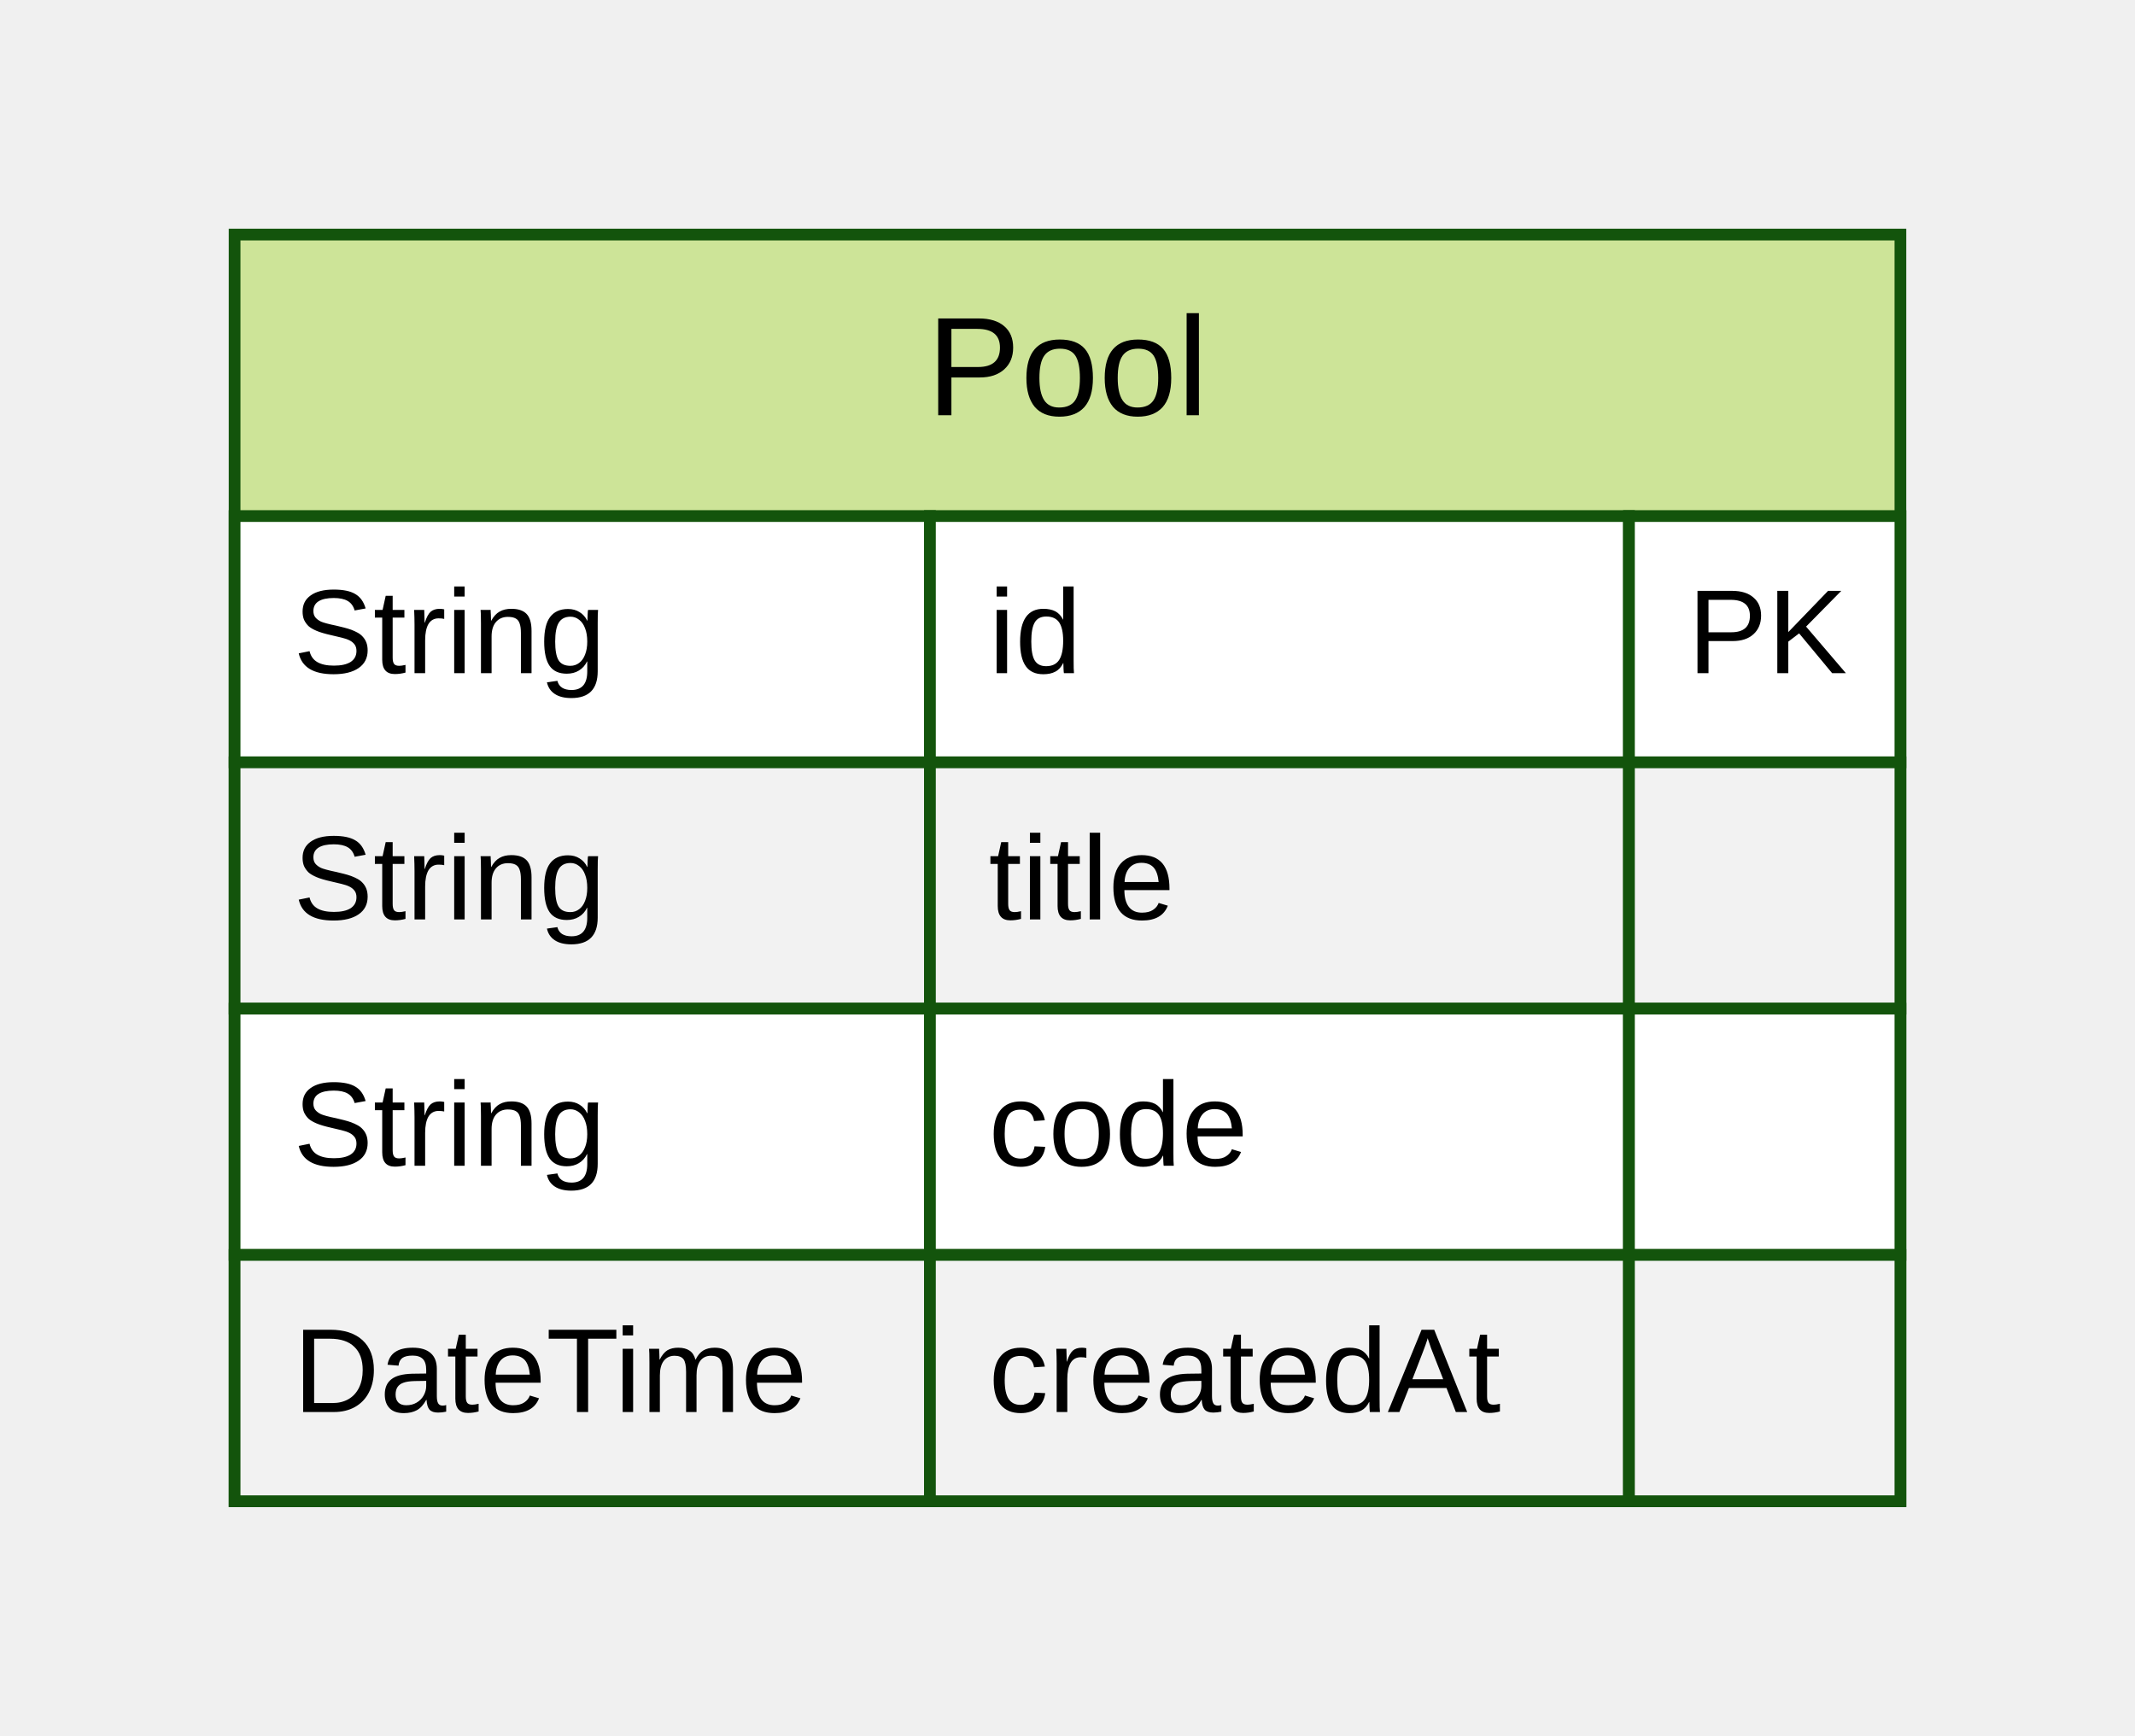
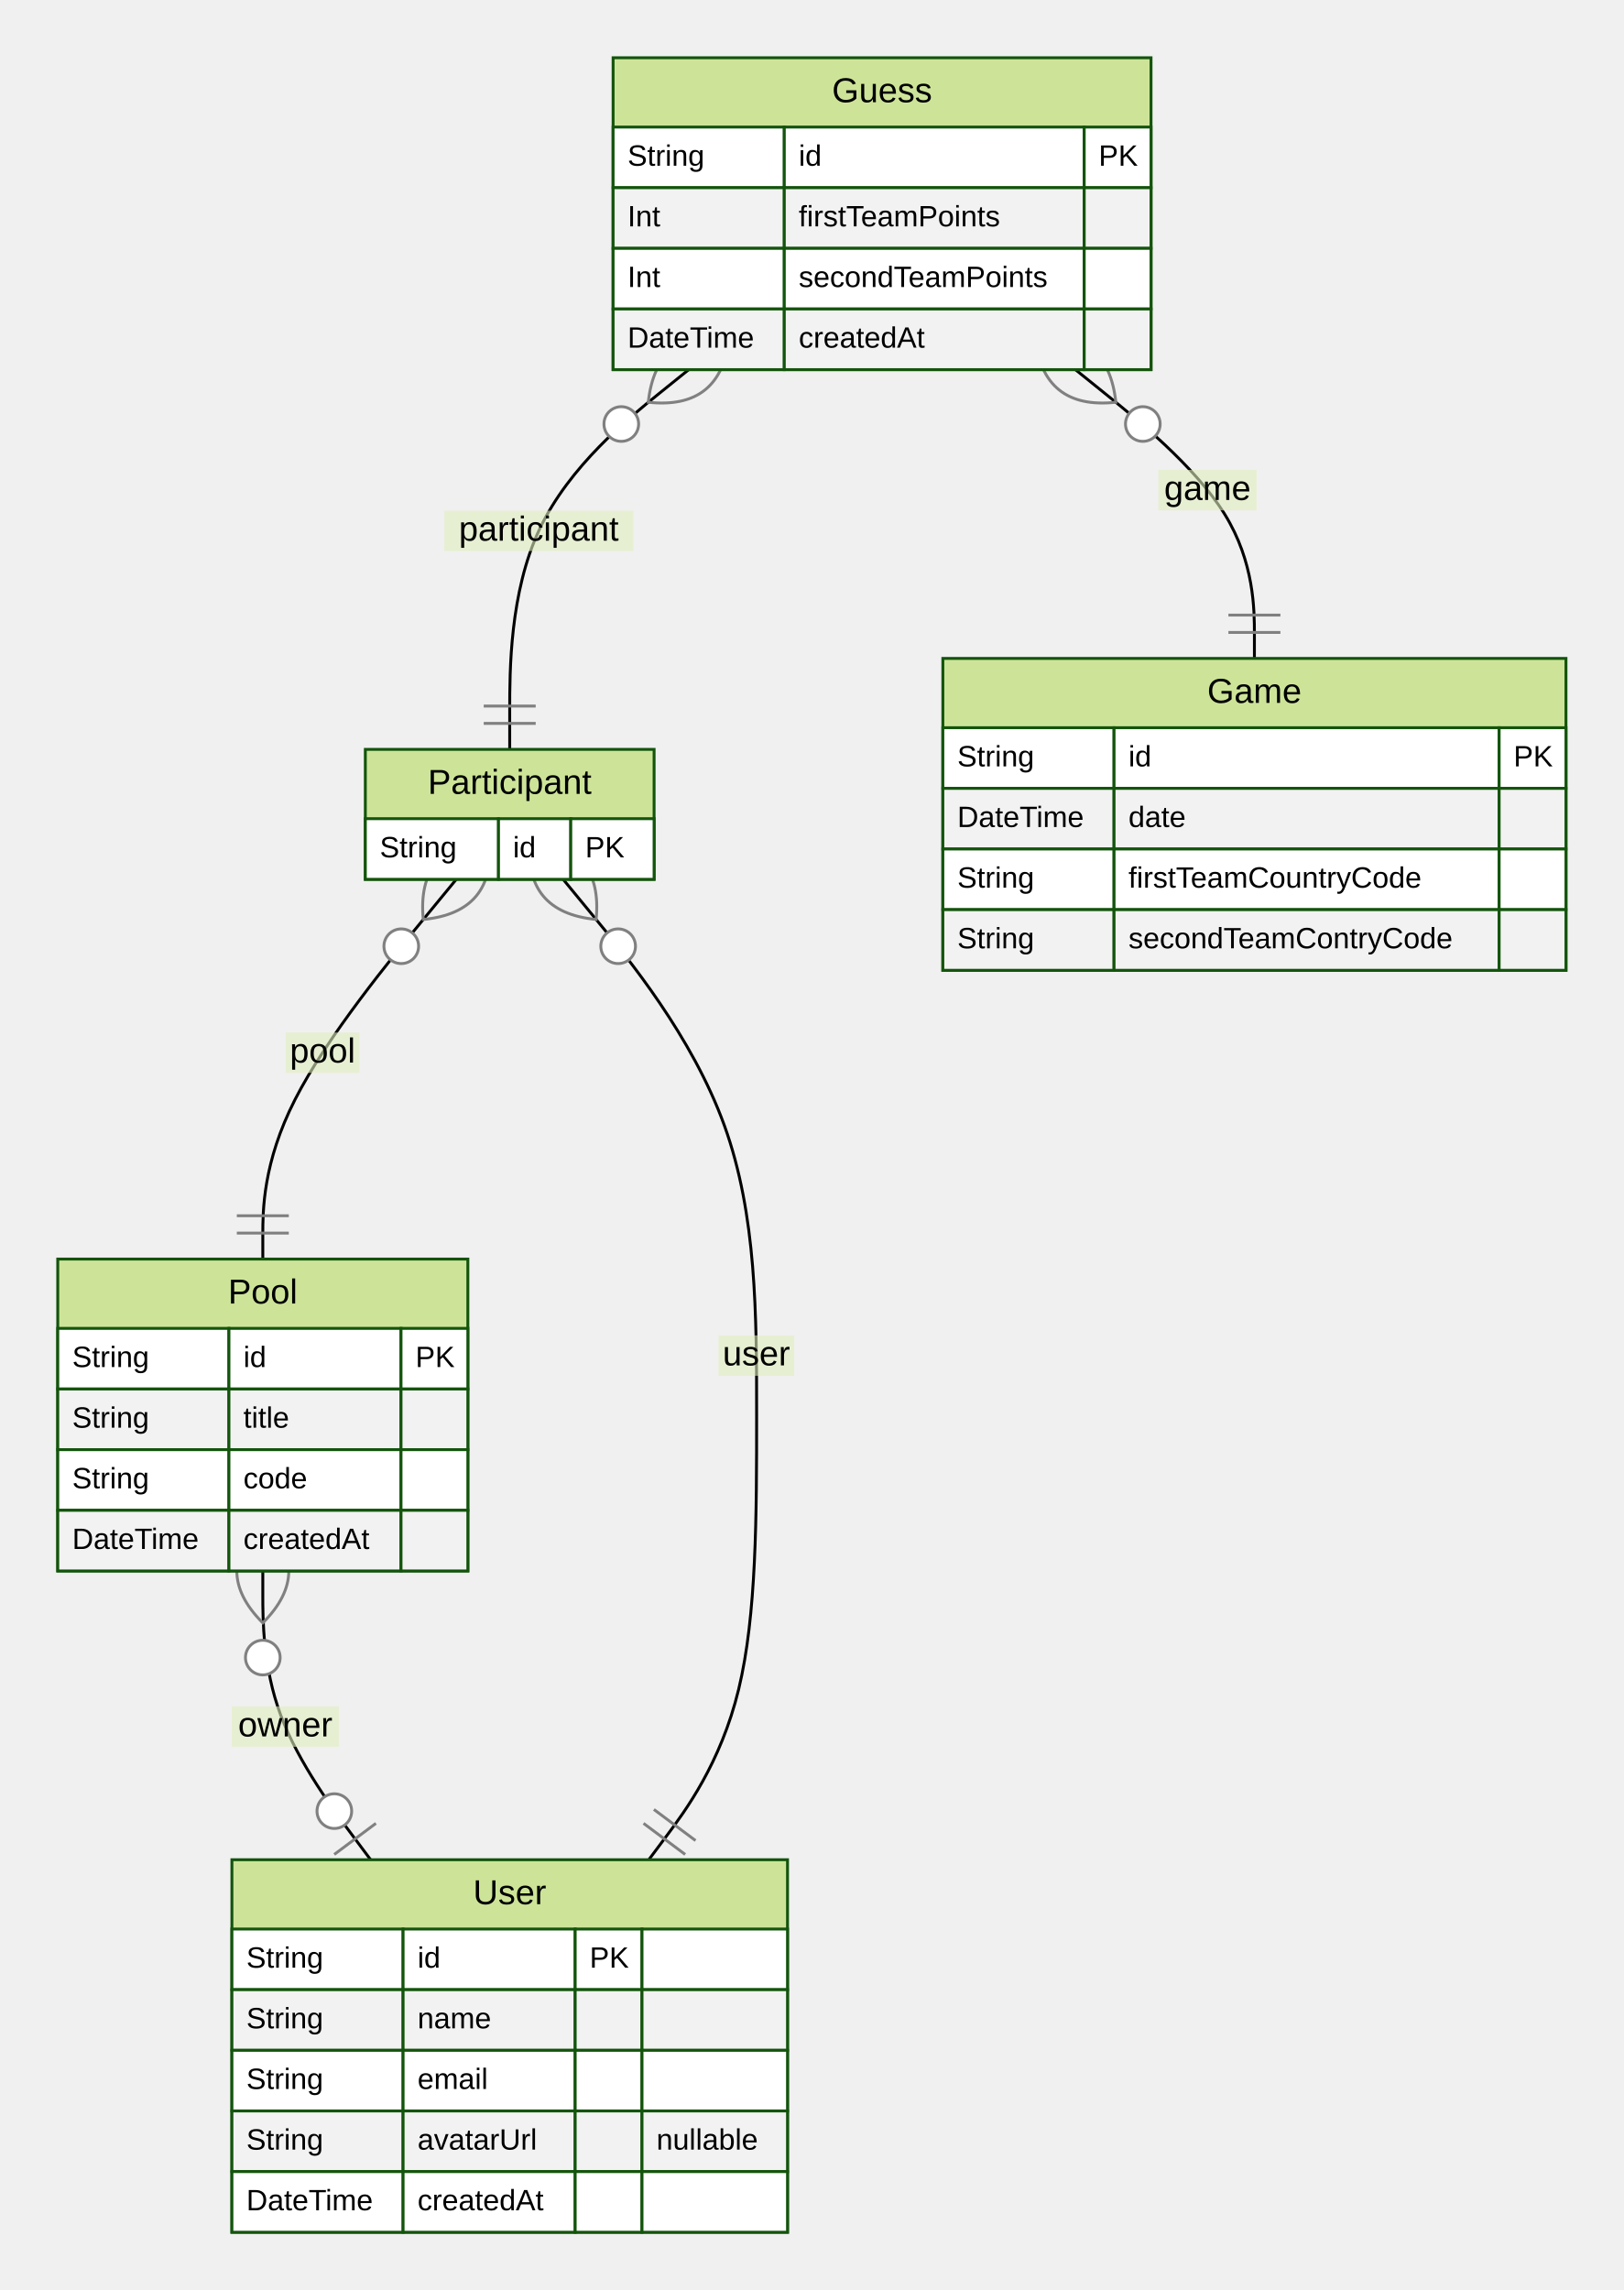
- <svg xmlns="http://www.w3.org/2000/svg" aria-labelledby="chart-title-mermaid-0 chart-desc-mermaid-0" role="img" viewBox="0 0 182.019 148" style="max-width: 182.019px; background-color: white;" width="100%" id="mermaid-0">
+ <svg xmlns="http://www.w3.org/2000/svg" aria-labelledby="chart-title-mermaid-0 chart-desc-mermaid-0" role="img" viewBox="0 0 562.298 793" style="max-width: 562.298px; background-color: white;" width="100%" id="mermaid-0">
  <style>#mermaid-0 {font-family:"trebuchet ms",verdana,arial,sans-serif;font-size:16px;fill:#000000;}#mermaid-0 .error-icon{fill:#552222;}#mermaid-0 .error-text{fill:#552222;stroke:#552222;}#mermaid-0 .edge-thickness-normal{stroke-width:2px;}#mermaid-0 .edge-thickness-thick{stroke-width:3.5px;}#mermaid-0 .edge-pattern-solid{stroke-dasharray:0;}#mermaid-0 .edge-pattern-dashed{stroke-dasharray:3;}#mermaid-0 .edge-pattern-dotted{stroke-dasharray:2;}#mermaid-0 .marker{fill:#000000;stroke:#000000;}#mermaid-0 .marker.cross{stroke:#000000;}#mermaid-0 svg{font-family:"trebuchet ms",verdana,arial,sans-serif;font-size:16px;}#mermaid-0 .entityBox{fill:#cde498;stroke:#13540c;}#mermaid-0 .attributeBoxOdd{fill:#ffffff;stroke:#13540c;}#mermaid-0 .attributeBoxEven{fill:#f2f2f2;stroke:#13540c;}#mermaid-0 .relationshipLabelBox{fill:hsl(78.158, 58.462%, 84.51%);opacity:0.7;background-color:hsl(78.158, 58.462%, 84.51%);}#mermaid-0 .relationshipLabelBox rect{opacity:0.5;}#mermaid-0 .relationshipLine{stroke:#000000;}#mermaid-0 :root{--mermaid-font-family:"trebuchet ms",verdana,arial,sans-serif;}</style>
  <g />
  <defs>
    <marker orient="auto" markerHeight="18" markerWidth="18" refY="9" refX="0" id="ONLY_ONE_START">
      <path d="M9,0 L9,18 M15,0 L15,18" fill="none" stroke="gray" />
    </marker>
  </defs>
  <defs>
    <marker orient="auto" markerHeight="18" markerWidth="18" refY="9" refX="18" id="ONLY_ONE_END">
      <path d="M3,0 L3,18 M9,0 L9,18" fill="none" stroke="gray" />
    </marker>
  </defs>
  <defs>
    <marker orient="auto" markerHeight="18" markerWidth="30" refY="9" refX="0" id="ZERO_OR_ONE_START">
      <circle r="6" cy="9" cx="21" fill="white" stroke="gray" />
      <path d="M9,0 L9,18" fill="none" stroke="gray" />
    </marker>
  </defs>
  <defs>
    <marker orient="auto" markerHeight="18" markerWidth="30" refY="9" refX="30" id="ZERO_OR_ONE_END">
      <circle r="6" cy="9" cx="9" fill="white" stroke="gray" />
      <path d="M21,0 L21,18" fill="none" stroke="gray" />
    </marker>
  </defs>
  <defs>
    <marker orient="auto" markerHeight="36" markerWidth="45" refY="18" refX="18" id="ONE_OR_MORE_START">
      <path d="M0,18 Q 18,0 36,18 Q 18,36 0,18 M42,9 L42,27" fill="none" stroke="gray" />
    </marker>
  </defs>
  <defs>
    <marker orient="auto" markerHeight="36" markerWidth="45" refY="18" refX="27" id="ONE_OR_MORE_END">
      <path d="M3,9 L3,27 M9,18 Q27,0 45,18 Q27,36 9,18" fill="none" stroke="gray" />
    </marker>
  </defs>
  <defs>
    <marker orient="auto" markerHeight="36" markerWidth="57" refY="18" refX="18" id="ZERO_OR_MORE_START">
      <circle r="6" cy="18" cx="48" fill="white" stroke="gray" />
      <path d="M0,18 Q18,0 36,18 Q18,36 0,18" fill="none" stroke="gray" />
    </marker>
  </defs>
  <defs>
    <marker orient="auto" markerHeight="36" markerWidth="57" refY="18" refX="39" id="ZERO_OR_MORE_END">
      <circle r="6" cy="18" cx="9" fill="white" stroke="gray" />
      <path d="M21,18 Q39,0 57,18 Q39,36 21,18" fill="none" stroke="gray" />
    </marker>
  </defs>
-   <g transform="translate(20,20 )" id="Pool">
+   <path marker-start="url(#ZERO_OR_MORE_START)" marker-end="url(#ZERO_OR_ONE_END)" fill="none" stroke="gray" d="M91.01,544L91.01,552.333C91.01,560.667,91.01,577.333,97.233,594C103.456,610.667,115.902,627.333,122.125,635.667L128.348,644" class="er relationshipLine" />
+   <path marker-start="url(#ZERO_OR_MORE_START)" marker-end="url(#ONLY_ONE_END)" fill="none" stroke="gray" d="M195.013,304.5L206.181,318.083C217.348,331.667,239.684,358.833,250.851,389.75C262.019,420.667,262.019,455.333,262.019,490C262.019,524.667,262.019,559.333,255.796,585C249.573,610.667,237.127,627.333,230.904,635.667L224.681,644" class="er relationshipLine" />
+   <path marker-start="url(#ZERO_OR_MORE_START)" marker-end="url(#ONLY_ONE_END)" fill="none" stroke="gray" d="M158.016,304.5L146.848,318.083C135.68,331.667,113.345,358.833,102.177,380.75C91.01,402.667,91.01,419.333,91.01,427.667L91.01,436" class="er relationshipLine" />
+   <path marker-start="url(#ZERO_OR_MORE_START)" marker-end="url(#ONLY_ONE_END)" fill="none" stroke="gray" d="M238.508,128L228.175,136.333C217.843,144.667,197.179,161.333,186.847,183.25C176.514,205.167,176.514,232.333,176.514,245.917L176.514,259.5" class="er relationshipLine" />
+   <path marker-start="url(#ZERO_OR_MORE_START)" marker-end="url(#ONLY_ONE_END)" fill="none" stroke="gray" d="M372.413,128L382.745,136.333C393.077,144.667,413.742,161.333,424.074,178C434.406,194.667,434.406,211.333,434.406,219.667L434.406,228" class="er relationshipLine" />
+   <g transform="translate(20,436 )" id="Pool">
    <rect height="108" width="142.019" y="0" x="0" stroke="gray" fill-opacity="100%" fill="honeydew" class="er entityBox" />
    <text transform="translate(71.00957,12)" style="font-family: &quot;trebuchet ms&quot;, verdana, arial, sans-serif;; font-size: 12px" text-anchor="middle" dominant-baseline="middle" y="0" x="0" id="entity-Pool" class="er entityLabel">Pool</text>
    <rect height="21" width="59.281" y="24" x="0" stroke="gray" fill-opacity="100%" fill="honeydew" class="er attributeBoxOdd" />
    <text transform="translate(5,34.5)" style="font-family: &quot;trebuchet ms&quot;, verdana, arial, sans-serif;; font-size: 10.2px" text-anchor="left" dominant-baseline="middle" y="0" x="0" id="entity-Pool-attr-1-type" class="er entityLabel">String</text>
    <rect height="21" width="59.595" y="24" x="59.281" stroke="gray" fill-opacity="100%" fill="honeydew" class="er attributeBoxOdd" />
    <text transform="translate(64.28125,34.5)" style="font-family: &quot;trebuchet ms&quot;, verdana, arial, sans-serif;; font-size: 10.2px" text-anchor="left" dominant-baseline="middle" y="0" x="0" id="entity-Pool-attr-1-name" class="er entityLabel">id</text>
    <rect height="21" width="23.143" y="24" x="118.876" stroke="gray" fill-opacity="100%" fill="honeydew" class="er attributeBoxOdd" />
    <text transform="translate(123.8758,34.5)" style="font-family: &quot;trebuchet ms&quot;, verdana, arial, sans-serif;; font-size: 10.2px" text-anchor="left" dominant-baseline="middle" y="0" x="0" id="entity-Pool-attr-1-key" class="er entityLabel">PK</text>
    <rect height="21" width="59.281" y="45" x="0" stroke="gray" fill-opacity="100%" fill="honeydew" class="er attributeBoxEven" />
    <text transform="translate(5,55.5)" style="font-family: &quot;trebuchet ms&quot;, verdana, arial, sans-serif;; font-size: 10.2px" text-anchor="left" dominant-baseline="middle" y="0" x="0" id="entity-Pool-attr-2-type" class="er entityLabel">String</text>
    <rect height="21" width="59.595" y="45" x="59.281" stroke="gray" fill-opacity="100%" fill="honeydew" class="er attributeBoxEven" />
    <text transform="translate(64.28125,55.5)" style="font-family: &quot;trebuchet ms&quot;, verdana, arial, sans-serif;; font-size: 10.2px" text-anchor="left" dominant-baseline="middle" y="0" x="0" id="entity-Pool-attr-2-name" class="er entityLabel">title</text>
    <rect height="21" width="23.143" y="45" x="118.876" stroke="gray" fill-opacity="100%" fill="honeydew" class="er attributeBoxEven" />
    <text transform="translate(123.8758,55.5)" style="font-family: &quot;trebuchet ms&quot;, verdana, arial, sans-serif;; font-size: 10.2px" text-anchor="left" dominant-baseline="middle" y="0" x="0" id="entity-Pool-attr-2-key" class="er entityLabel" />
    <rect height="21" width="59.281" y="66" x="0" stroke="gray" fill-opacity="100%" fill="honeydew" class="er attributeBoxOdd" />
    <text transform="translate(5,76.5)" style="font-family: &quot;trebuchet ms&quot;, verdana, arial, sans-serif;; font-size: 10.2px" text-anchor="left" dominant-baseline="middle" y="0" x="0" id="entity-Pool-attr-3-type" class="er entityLabel">String</text>
    <rect height="21" width="59.595" y="66" x="59.281" stroke="gray" fill-opacity="100%" fill="honeydew" class="er attributeBoxOdd" />
    <text transform="translate(64.28125,76.5)" style="font-family: &quot;trebuchet ms&quot;, verdana, arial, sans-serif;; font-size: 10.2px" text-anchor="left" dominant-baseline="middle" y="0" x="0" id="entity-Pool-attr-3-name" class="er entityLabel">code</text>
    <rect height="21" width="23.143" y="66" x="118.876" stroke="gray" fill-opacity="100%" fill="honeydew" class="er attributeBoxOdd" />
    <text transform="translate(123.8758,76.5)" style="font-family: &quot;trebuchet ms&quot;, verdana, arial, sans-serif;; font-size: 10.2px" text-anchor="left" dominant-baseline="middle" y="0" x="0" id="entity-Pool-attr-3-key" class="er entityLabel" />
    <rect height="21" width="59.281" y="87" x="0" stroke="gray" fill-opacity="100%" fill="honeydew" class="er attributeBoxEven" />
    <text transform="translate(5,97.5)" style="font-family: &quot;trebuchet ms&quot;, verdana, arial, sans-serif;; font-size: 10.2px" text-anchor="left" dominant-baseline="middle" y="0" x="0" id="entity-Pool-attr-4-type" class="er entityLabel">DateTime</text>
    <rect height="21" width="59.595" y="87" x="59.281" stroke="gray" fill-opacity="100%" fill="honeydew" class="er attributeBoxEven" />
    <text transform="translate(64.28125,97.5)" style="font-family: &quot;trebuchet ms&quot;, verdana, arial, sans-serif;; font-size: 10.2px" text-anchor="left" dominant-baseline="middle" y="0" x="0" id="entity-Pool-attr-4-name" class="er entityLabel">createdAt</text>
    <rect height="21" width="23.143" y="87" x="118.876" stroke="gray" fill-opacity="100%" fill="honeydew" class="er attributeBoxEven" />
    <text transform="translate(123.8758,97.5)" style="font-family: &quot;trebuchet ms&quot;, verdana, arial, sans-serif;; font-size: 10.2px" text-anchor="left" dominant-baseline="middle" y="0" x="0" id="entity-Pool-attr-4-key" class="er entityLabel" />
  </g>
+   <g transform="translate(126.5144,259.5 )" id="Participant">
+     <rect height="45" width="100" y="0" x="0" stroke="gray" fill-opacity="100%" fill="honeydew" class="er entityBox" />
+     <text transform="translate(50,12)" style="font-family: &quot;trebuchet ms&quot;, verdana, arial, sans-serif;; font-size: 12px" text-anchor="middle" dominant-baseline="middle" y="0" x="0" id="entity-Participant" class="er entityLabel">Participant</text>
+     <rect height="21" width="46.119" y="24" x="0" stroke="gray" fill-opacity="100%" fill="honeydew" class="er attributeBoxOdd" />
+     <text transform="translate(5,34.5)" style="font-family: &quot;trebuchet ms&quot;, verdana, arial, sans-serif;; font-size: 10.2px" text-anchor="left" dominant-baseline="middle" y="0" x="0" id="entity-Participant-attr-1-type" class="er entityLabel">String</text>
+     <rect height="21" width="25.025" y="24" x="46.119" stroke="gray" fill-opacity="100%" fill="honeydew" class="er attributeBoxOdd" />
+     <text transform="translate(51.11889,34.5)" style="font-family: &quot;trebuchet ms&quot;, verdana, arial, sans-serif;; font-size: 10.2px" text-anchor="left" dominant-baseline="middle" y="0" x="0" id="entity-Participant-attr-1-name" class="er entityLabel">id</text>
+     <rect height="21" width="28.856" y="24" x="71.144" stroke="gray" fill-opacity="100%" fill="honeydew" class="er attributeBoxOdd" />
+     <text transform="translate(76.14402,34.5)" style="font-family: &quot;trebuchet ms&quot;, verdana, arial, sans-serif;; font-size: 10.2px" text-anchor="left" dominant-baseline="middle" y="0" x="0" id="entity-Participant-attr-1-key" class="er entityLabel">PK</text>
+   </g>
+   <g transform="translate(80.30947,644 )" id="User">
+     <rect height="129" width="192.41" y="0" x="0" stroke="gray" fill-opacity="100%" fill="honeydew" class="er entityBox" />
+     <text transform="translate(96.20488,12)" style="font-family: &quot;trebuchet ms&quot;, verdana, arial, sans-serif;; font-size: 12px" text-anchor="middle" dominant-baseline="middle" y="0" x="0" id="entity-User" class="er entityLabel">User</text>
+     <rect height="21" width="59.281" y="24" x="0" stroke="gray" fill-opacity="100%" fill="honeydew" class="er attributeBoxOdd" />
+     <text transform="translate(5,34.5)" style="font-family: &quot;trebuchet ms&quot;, verdana, arial, sans-serif;; font-size: 10.2px" text-anchor="left" dominant-baseline="middle" y="0" x="0" id="entity-User-attr-1-type" class="er entityLabel">String</text>
+     <rect height="21" width="59.595" y="24" x="59.281" stroke="gray" fill-opacity="100%" fill="honeydew" class="er attributeBoxOdd" />
+     <text transform="translate(64.28125,34.5)" style="font-family: &quot;trebuchet ms&quot;, verdana, arial, sans-serif;; font-size: 10.2px" text-anchor="left" dominant-baseline="middle" y="0" x="0" id="entity-User-attr-1-name" class="er entityLabel">id</text>
+     <rect height="21" width="23.143" y="24" x="118.876" stroke="gray" fill-opacity="100%" fill="honeydew" class="er attributeBoxOdd" />
+     <text transform="translate(123.8758,34.5)" style="font-family: &quot;trebuchet ms&quot;, verdana, arial, sans-serif;; font-size: 10.2px" text-anchor="left" dominant-baseline="middle" y="0" x="0" id="entity-User-attr-1-key" class="er entityLabel">PK</text>
+     <rect height="21" width="50.391" y="24" x="142.019" stroke="gray" fill-opacity="100%" fill="honeydew" class="er attributeBoxOdd" />
+     <text transform="translate(147.0191,34.5)" style="font-family: &quot;trebuchet ms&quot;, verdana, arial, sans-serif;; font-size: 10.2px" text-anchor="left" dominant-baseline="middle" y="0" x="0" id="entity-User-attr-1-comment" class="er entityLabel" />
+     <rect height="21" width="59.281" y="45" x="0" stroke="gray" fill-opacity="100%" fill="honeydew" class="er attributeBoxEven" />
+     <text transform="translate(5,55.5)" style="font-family: &quot;trebuchet ms&quot;, verdana, arial, sans-serif;; font-size: 10.2px" text-anchor="left" dominant-baseline="middle" y="0" x="0" id="entity-User-attr-2-type" class="er entityLabel">String</text>
+     <rect height="21" width="59.595" y="45" x="59.281" stroke="gray" fill-opacity="100%" fill="honeydew" class="er attributeBoxEven" />
+     <text transform="translate(64.28125,55.5)" style="font-family: &quot;trebuchet ms&quot;, verdana, arial, sans-serif;; font-size: 10.2px" text-anchor="left" dominant-baseline="middle" y="0" x="0" id="entity-User-attr-2-name" class="er entityLabel">name</text>
+     <rect height="21" width="23.143" y="45" x="118.876" stroke="gray" fill-opacity="100%" fill="honeydew" class="er attributeBoxEven" />
+     <text transform="translate(123.8758,55.5)" style="font-family: &quot;trebuchet ms&quot;, verdana, arial, sans-serif;; font-size: 10.2px" text-anchor="left" dominant-baseline="middle" y="0" x="0" id="entity-User-attr-2-key" class="er entityLabel" />
+     <rect height="21" width="50.391" y="45" x="142.019" stroke="gray" fill-opacity="100%" fill="honeydew" class="er attributeBoxEven" />
+     <text transform="translate(147.0191,55.5)" style="font-family: &quot;trebuchet ms&quot;, verdana, arial, sans-serif;; font-size: 10.2px" text-anchor="left" dominant-baseline="middle" y="0" x="0" id="entity-User-attr-2-comment" class="er entityLabel" />
+     <rect height="21" width="59.281" y="66" x="0" stroke="gray" fill-opacity="100%" fill="honeydew" class="er attributeBoxOdd" />
+     <text transform="translate(5,76.5)" style="font-family: &quot;trebuchet ms&quot;, verdana, arial, sans-serif;; font-size: 10.2px" text-anchor="left" dominant-baseline="middle" y="0" x="0" id="entity-User-attr-3-type" class="er entityLabel">String</text>
+     <rect height="21" width="59.595" y="66" x="59.281" stroke="gray" fill-opacity="100%" fill="honeydew" class="er attributeBoxOdd" />
+     <text transform="translate(64.28125,76.5)" style="font-family: &quot;trebuchet ms&quot;, verdana, arial, sans-serif;; font-size: 10.2px" text-anchor="left" dominant-baseline="middle" y="0" x="0" id="entity-User-attr-3-name" class="er entityLabel">email</text>
+     <rect height="21" width="23.143" y="66" x="118.876" stroke="gray" fill-opacity="100%" fill="honeydew" class="er attributeBoxOdd" />
+     <text transform="translate(123.8758,76.5)" style="font-family: &quot;trebuchet ms&quot;, verdana, arial, sans-serif;; font-size: 10.2px" text-anchor="left" dominant-baseline="middle" y="0" x="0" id="entity-User-attr-3-key" class="er entityLabel" />
+     <rect height="21" width="50.391" y="66" x="142.019" stroke="gray" fill-opacity="100%" fill="honeydew" class="er attributeBoxOdd" />
+     <text transform="translate(147.0191,76.5)" style="font-family: &quot;trebuchet ms&quot;, verdana, arial, sans-serif;; font-size: 10.2px" text-anchor="left" dominant-baseline="middle" y="0" x="0" id="entity-User-attr-3-comment" class="er entityLabel" />
+     <rect height="21" width="59.281" y="87" x="0" stroke="gray" fill-opacity="100%" fill="honeydew" class="er attributeBoxEven" />
+     <text transform="translate(5,97.5)" style="font-family: &quot;trebuchet ms&quot;, verdana, arial, sans-serif;; font-size: 10.2px" text-anchor="left" dominant-baseline="middle" y="0" x="0" id="entity-User-attr-4-type" class="er entityLabel">String</text>
+     <rect height="21" width="59.595" y="87" x="59.281" stroke="gray" fill-opacity="100%" fill="honeydew" class="er attributeBoxEven" />
+     <text transform="translate(64.28125,97.5)" style="font-family: &quot;trebuchet ms&quot;, verdana, arial, sans-serif;; font-size: 10.2px" text-anchor="left" dominant-baseline="middle" y="0" x="0" id="entity-User-attr-4-name" class="er entityLabel">avatarUrl</text>
+     <rect height="21" width="23.143" y="87" x="118.876" stroke="gray" fill-opacity="100%" fill="honeydew" class="er attributeBoxEven" />
+     <text transform="translate(123.8758,97.5)" style="font-family: &quot;trebuchet ms&quot;, verdana, arial, sans-serif;; font-size: 10.2px" text-anchor="left" dominant-baseline="middle" y="0" x="0" id="entity-User-attr-4-key" class="er entityLabel" />
+     <rect height="21" width="50.391" y="87" x="142.019" stroke="gray" fill-opacity="100%" fill="honeydew" class="er attributeBoxEven" />
+     <text transform="translate(147.0191,97.5)" style="font-family: &quot;trebuchet ms&quot;, verdana, arial, sans-serif;; font-size: 10.2px" text-anchor="left" dominant-baseline="middle" y="0" x="0" id="entity-User-attr-4-comment" class="er entityLabel">nullable</text>
+     <rect height="21" width="59.281" y="108" x="0" stroke="gray" fill-opacity="100%" fill="honeydew" class="er attributeBoxOdd" />
+     <text transform="translate(5,118.5)" style="font-family: &quot;trebuchet ms&quot;, verdana, arial, sans-serif;; font-size: 10.2px" text-anchor="left" dominant-baseline="middle" y="0" x="0" id="entity-User-attr-5-type" class="er entityLabel">DateTime</text>
+     <rect height="21" width="59.595" y="108" x="59.281" stroke="gray" fill-opacity="100%" fill="honeydew" class="er attributeBoxOdd" />
+     <text transform="translate(64.28125,118.5)" style="font-family: &quot;trebuchet ms&quot;, verdana, arial, sans-serif;; font-size: 10.2px" text-anchor="left" dominant-baseline="middle" y="0" x="0" id="entity-User-attr-5-name" class="er entityLabel">createdAt</text>
+     <rect height="21" width="23.143" y="108" x="118.876" stroke="gray" fill-opacity="100%" fill="honeydew" class="er attributeBoxOdd" />
+     <text transform="translate(123.8758,118.5)" style="font-family: &quot;trebuchet ms&quot;, verdana, arial, sans-serif;; font-size: 10.2px" text-anchor="left" dominant-baseline="middle" y="0" x="0" id="entity-User-attr-5-key" class="er entityLabel" />
+     <rect height="21" width="50.391" y="108" x="142.019" stroke="gray" fill-opacity="100%" fill="honeydew" class="er attributeBoxOdd" />
+     <text transform="translate(147.0191,118.5)" style="font-family: &quot;trebuchet ms&quot;, verdana, arial, sans-serif;; font-size: 10.2px" text-anchor="left" dominant-baseline="middle" y="0" x="0" id="entity-User-attr-5-comment" class="er entityLabel" />
+   </g>
+   <g transform="translate(326.5144,228 )" id="Game">
+     <rect height="108" width="215.784" y="0" x="0" stroke="gray" fill-opacity="100%" fill="honeydew" class="er entityBox" />
+     <text transform="translate(107.892,12)" style="font-family: &quot;trebuchet ms&quot;, verdana, arial, sans-serif;; font-size: 12px" text-anchor="middle" dominant-baseline="middle" y="0" x="0" id="entity-Game" class="er entityLabel">Game</text>
+     <rect height="21" width="59.281" y="24" x="0" stroke="gray" fill-opacity="100%" fill="honeydew" class="er attributeBoxOdd" />
+     <text transform="translate(5,34.5)" style="font-family: &quot;trebuchet ms&quot;, verdana, arial, sans-serif;; font-size: 10.2px" text-anchor="left" dominant-baseline="middle" y="0" x="0" id="entity-Game-attr-1-type" class="er entityLabel">String</text>
+     <rect height="21" width="133.359" y="24" x="59.281" stroke="gray" fill-opacity="100%" fill="honeydew" class="er attributeBoxOdd" />
+     <text transform="translate(64.28125,34.5)" style="font-family: &quot;trebuchet ms&quot;, verdana, arial, sans-serif;; font-size: 10.2px" text-anchor="left" dominant-baseline="middle" y="0" x="0" id="entity-Game-attr-1-name" class="er entityLabel">id</text>
+     <rect height="21" width="23.143" y="24" x="192.641" stroke="gray" fill-opacity="100%" fill="honeydew" class="er attributeBoxOdd" />
+     <text transform="translate(197.6406,34.5)" style="font-family: &quot;trebuchet ms&quot;, verdana, arial, sans-serif;; font-size: 10.2px" text-anchor="left" dominant-baseline="middle" y="0" x="0" id="entity-Game-attr-1-key" class="er entityLabel">PK</text>
+     <rect height="21" width="59.281" y="45" x="0" stroke="gray" fill-opacity="100%" fill="honeydew" class="er attributeBoxEven" />
+     <text transform="translate(5,55.5)" style="font-family: &quot;trebuchet ms&quot;, verdana, arial, sans-serif;; font-size: 10.2px" text-anchor="left" dominant-baseline="middle" y="0" x="0" id="entity-Game-attr-2-type" class="er entityLabel">DateTime</text>
+     <rect height="21" width="133.359" y="45" x="59.281" stroke="gray" fill-opacity="100%" fill="honeydew" class="er attributeBoxEven" />
+     <text transform="translate(64.28125,55.5)" style="font-family: &quot;trebuchet ms&quot;, verdana, arial, sans-serif;; font-size: 10.2px" text-anchor="left" dominant-baseline="middle" y="0" x="0" id="entity-Game-attr-2-name" class="er entityLabel">date</text>
+     <rect height="21" width="23.143" y="45" x="192.641" stroke="gray" fill-opacity="100%" fill="honeydew" class="er attributeBoxEven" />
+     <text transform="translate(197.6406,55.5)" style="font-family: &quot;trebuchet ms&quot;, verdana, arial, sans-serif;; font-size: 10.2px" text-anchor="left" dominant-baseline="middle" y="0" x="0" id="entity-Game-attr-2-key" class="er entityLabel" />
+     <rect height="21" width="59.281" y="66" x="0" stroke="gray" fill-opacity="100%" fill="honeydew" class="er attributeBoxOdd" />
+     <text transform="translate(5,76.5)" style="font-family: &quot;trebuchet ms&quot;, verdana, arial, sans-serif;; font-size: 10.2px" text-anchor="left" dominant-baseline="middle" y="0" x="0" id="entity-Game-attr-3-type" class="er entityLabel">String</text>
+     <rect height="21" width="133.359" y="66" x="59.281" stroke="gray" fill-opacity="100%" fill="honeydew" class="er attributeBoxOdd" />
+     <text transform="translate(64.28125,76.5)" style="font-family: &quot;trebuchet ms&quot;, verdana, arial, sans-serif;; font-size: 10.2px" text-anchor="left" dominant-baseline="middle" y="0" x="0" id="entity-Game-attr-3-name" class="er entityLabel">firstTeamCountryCode</text>
+     <rect height="21" width="23.143" y="66" x="192.641" stroke="gray" fill-opacity="100%" fill="honeydew" class="er attributeBoxOdd" />
+     <text transform="translate(197.6406,76.5)" style="font-family: &quot;trebuchet ms&quot;, verdana, arial, sans-serif;; font-size: 10.2px" text-anchor="left" dominant-baseline="middle" y="0" x="0" id="entity-Game-attr-3-key" class="er entityLabel" />
+     <rect height="21" width="59.281" y="87" x="0" stroke="gray" fill-opacity="100%" fill="honeydew" class="er attributeBoxEven" />
+     <text transform="translate(5,97.5)" style="font-family: &quot;trebuchet ms&quot;, verdana, arial, sans-serif;; font-size: 10.2px" text-anchor="left" dominant-baseline="middle" y="0" x="0" id="entity-Game-attr-4-type" class="er entityLabel">String</text>
+     <rect height="21" width="133.359" y="87" x="59.281" stroke="gray" fill-opacity="100%" fill="honeydew" class="er attributeBoxEven" />
+     <text transform="translate(64.28125,97.5)" style="font-family: &quot;trebuchet ms&quot;, verdana, arial, sans-serif;; font-size: 10.2px" text-anchor="left" dominant-baseline="middle" y="0" x="0" id="entity-Game-attr-4-name" class="er entityLabel">secondTeamContryCode</text>
+     <rect height="21" width="23.143" y="87" x="192.641" stroke="gray" fill-opacity="100%" fill="honeydew" class="er attributeBoxEven" />
+     <text transform="translate(197.6406,97.5)" style="font-family: &quot;trebuchet ms&quot;, verdana, arial, sans-serif;; font-size: 10.2px" text-anchor="left" dominant-baseline="middle" y="0" x="0" id="entity-Game-attr-4-key" class="er entityLabel" />
+   </g>
+   <g transform="translate(212.3184,20 )" id="Guess">
+     <rect height="108" width="186.284" y="0" x="0" stroke="gray" fill-opacity="100%" fill="honeydew" class="er entityBox" />
+     <text transform="translate(93.14198,12)" style="font-family: &quot;trebuchet ms&quot;, verdana, arial, sans-serif;; font-size: 12px" text-anchor="middle" dominant-baseline="middle" y="0" x="0" id="entity-Guess" class="er entityLabel">Guess</text>
+     <rect height="21" width="59.281" y="24" x="0" stroke="gray" fill-opacity="100%" fill="honeydew" class="er attributeBoxOdd" />
+     <text transform="translate(5,34.5)" style="font-family: &quot;trebuchet ms&quot;, verdana, arial, sans-serif;; font-size: 10.2px" text-anchor="left" dominant-baseline="middle" y="0" x="0" id="entity-Guess-attr-1-type" class="er entityLabel">String</text>
+     <rect height="21" width="103.859" y="24" x="59.281" stroke="gray" fill-opacity="100%" fill="honeydew" class="er attributeBoxOdd" />
+     <text transform="translate(64.28125,34.5)" style="font-family: &quot;trebuchet ms&quot;, verdana, arial, sans-serif;; font-size: 10.2px" text-anchor="left" dominant-baseline="middle" y="0" x="0" id="entity-Guess-attr-1-name" class="er entityLabel">id</text>
+     <rect height="21" width="23.143" y="24" x="163.141" stroke="gray" fill-opacity="100%" fill="honeydew" class="er attributeBoxOdd" />
+     <text transform="translate(168.1406,34.5)" style="font-family: &quot;trebuchet ms&quot;, verdana, arial, sans-serif;; font-size: 10.2px" text-anchor="left" dominant-baseline="middle" y="0" x="0" id="entity-Guess-attr-1-key" class="er entityLabel">PK</text>
+     <rect height="21" width="59.281" y="45" x="0" stroke="gray" fill-opacity="100%" fill="honeydew" class="er attributeBoxEven" />
+     <text transform="translate(5,55.5)" style="font-family: &quot;trebuchet ms&quot;, verdana, arial, sans-serif;; font-size: 10.2px" text-anchor="left" dominant-baseline="middle" y="0" x="0" id="entity-Guess-attr-2-type" class="er entityLabel">Int</text>
+     <rect height="21" width="103.859" y="45" x="59.281" stroke="gray" fill-opacity="100%" fill="honeydew" class="er attributeBoxEven" />
+     <text transform="translate(64.28125,55.5)" style="font-family: &quot;trebuchet ms&quot;, verdana, arial, sans-serif;; font-size: 10.2px" text-anchor="left" dominant-baseline="middle" y="0" x="0" id="entity-Guess-attr-2-name" class="er entityLabel">firstTeamPoints</text>
+     <rect height="21" width="23.143" y="45" x="163.141" stroke="gray" fill-opacity="100%" fill="honeydew" class="er attributeBoxEven" />
+     <text transform="translate(168.1406,55.5)" style="font-family: &quot;trebuchet ms&quot;, verdana, arial, sans-serif;; font-size: 10.2px" text-anchor="left" dominant-baseline="middle" y="0" x="0" id="entity-Guess-attr-2-key" class="er entityLabel" />
+     <rect height="21" width="59.281" y="66" x="0" stroke="gray" fill-opacity="100%" fill="honeydew" class="er attributeBoxOdd" />
+     <text transform="translate(5,76.5)" style="font-family: &quot;trebuchet ms&quot;, verdana, arial, sans-serif;; font-size: 10.2px" text-anchor="left" dominant-baseline="middle" y="0" x="0" id="entity-Guess-attr-3-type" class="er entityLabel">Int</text>
+     <rect height="21" width="103.859" y="66" x="59.281" stroke="gray" fill-opacity="100%" fill="honeydew" class="er attributeBoxOdd" />
+     <text transform="translate(64.28125,76.5)" style="font-family: &quot;trebuchet ms&quot;, verdana, arial, sans-serif;; font-size: 10.2px" text-anchor="left" dominant-baseline="middle" y="0" x="0" id="entity-Guess-attr-3-name" class="er entityLabel">secondTeamPoints</text>
+     <rect height="21" width="23.143" y="66" x="163.141" stroke="gray" fill-opacity="100%" fill="honeydew" class="er attributeBoxOdd" />
+     <text transform="translate(168.1406,76.5)" style="font-family: &quot;trebuchet ms&quot;, verdana, arial, sans-serif;; font-size: 10.2px" text-anchor="left" dominant-baseline="middle" y="0" x="0" id="entity-Guess-attr-3-key" class="er entityLabel" />
+     <rect height="21" width="59.281" y="87" x="0" stroke="gray" fill-opacity="100%" fill="honeydew" class="er attributeBoxEven" />
+     <text transform="translate(5,97.5)" style="font-family: &quot;trebuchet ms&quot;, verdana, arial, sans-serif;; font-size: 10.2px" text-anchor="left" dominant-baseline="middle" y="0" x="0" id="entity-Guess-attr-4-type" class="er entityLabel">DateTime</text>
+     <rect height="21" width="103.859" y="87" x="59.281" stroke="gray" fill-opacity="100%" fill="honeydew" class="er attributeBoxEven" />
+     <text transform="translate(64.28125,97.5)" style="font-family: &quot;trebuchet ms&quot;, verdana, arial, sans-serif;; font-size: 10.2px" text-anchor="left" dominant-baseline="middle" y="0" x="0" id="entity-Guess-attr-4-name" class="er entityLabel">createdAt</text>
+     <rect height="21" width="23.143" y="87" x="163.141" stroke="gray" fill-opacity="100%" fill="honeydew" class="er attributeBoxEven" />
+     <text transform="translate(168.1406,97.5)" style="font-family: &quot;trebuchet ms&quot;, verdana, arial, sans-serif;; font-size: 10.2px" text-anchor="left" dominant-baseline="middle" y="0" x="0" id="entity-Guess-attr-4-key" class="er entityLabel" />
+   </g>
+   <rect fill-opacity="85%" fill="white" height="14" width="37.145" y="590.895" x="80.224" class="er relationshipLabelBox" />
+   <text style="font-family: &quot;trebuchet ms&quot;, verdana, arial, sans-serif;; font-size: 12px" dominant-baseline="middle" text-anchor="middle" y="597.895" x="98.796" id="rel1" class="er relationshipLabel">owner</text>
+   <rect fill-opacity="85%" fill="white" height="14" width="26.24" y="462.417" x="248.812" class="er relationshipLabelBox" />
+   <text style="font-family: &quot;trebuchet ms&quot;, verdana, arial, sans-serif;; font-size: 12px" dominant-baseline="middle" text-anchor="middle" y="469.417" x="261.932" id="rel2" class="er relationshipLabel">user</text>
+   <rect fill-opacity="85%" fill="white" height="14" width="25.641" y="357.542" x="98.876" class="er relationshipLabelBox" />
+   <text style="font-family: &quot;trebuchet ms&quot;, verdana, arial, sans-serif;; font-size: 12px" dominant-baseline="middle" text-anchor="middle" y="364.542" x="111.697" id="rel3" class="er relationshipLabel">pool</text>
+   <rect fill-opacity="85%" fill="white" height="14" width="65.451" y="176.828" x="153.852" class="er relationshipLabelBox" />
+   <text style="font-family: &quot;trebuchet ms&quot;, verdana, arial, sans-serif;; font-size: 12px" dominant-baseline="middle" text-anchor="middle" y="183.828" x="186.577" id="rel4" class="er relationshipLabel">participant</text>
+   <rect fill-opacity="85%" fill="white" height="14" width="34.047" y="162.731" x="401.14" class="er relationshipLabelBox" />
+   <text style="font-family: &quot;trebuchet ms&quot;, verdana, arial, sans-serif;; font-size: 12px" dominant-baseline="middle" text-anchor="middle" y="169.731" x="418.163" id="rel5" class="er relationshipLabel">game</text>
</svg>
